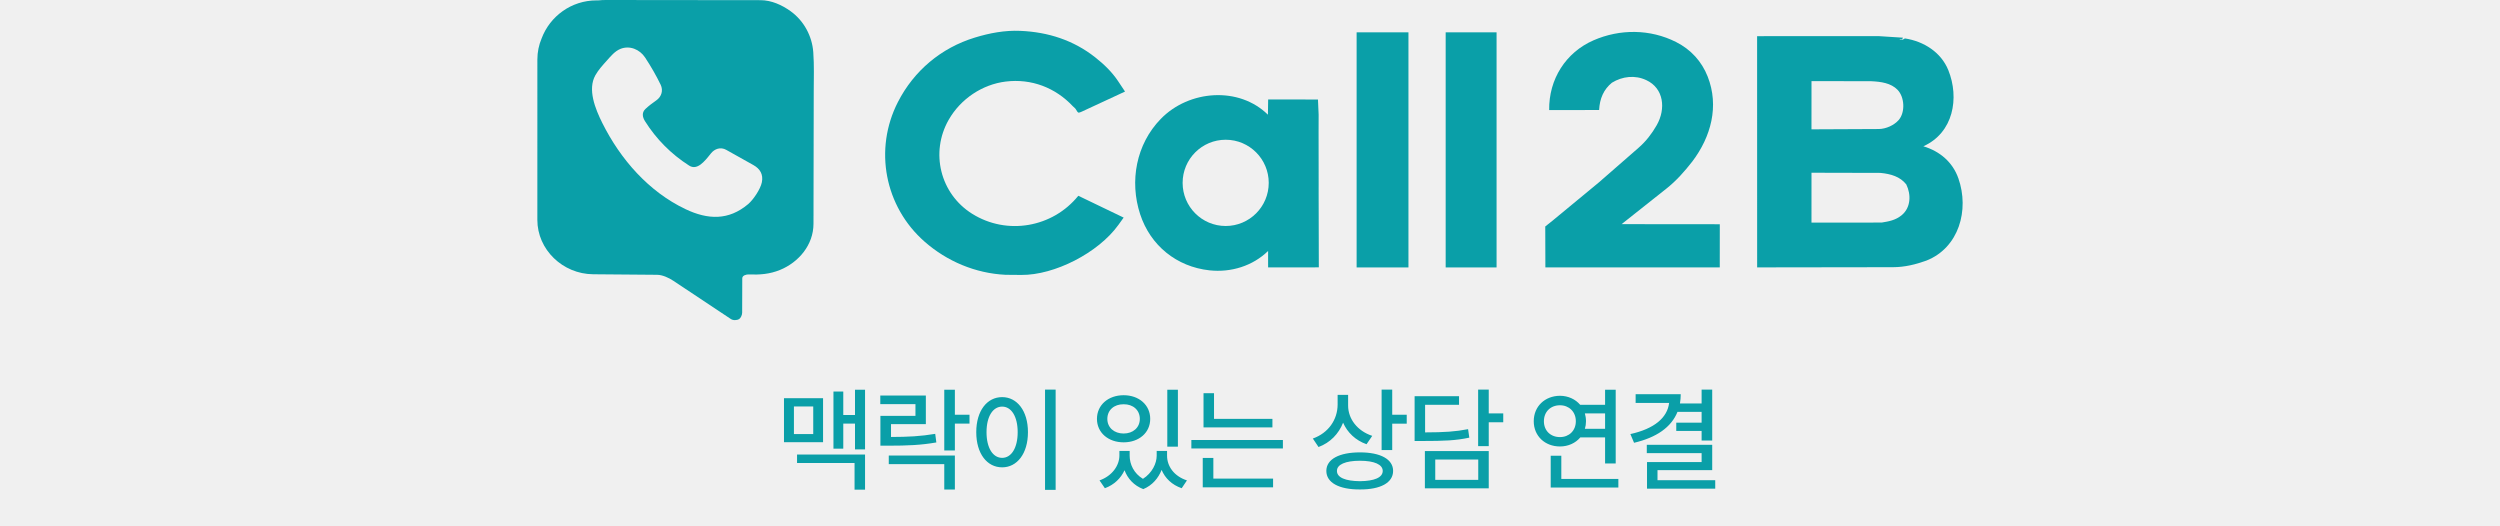
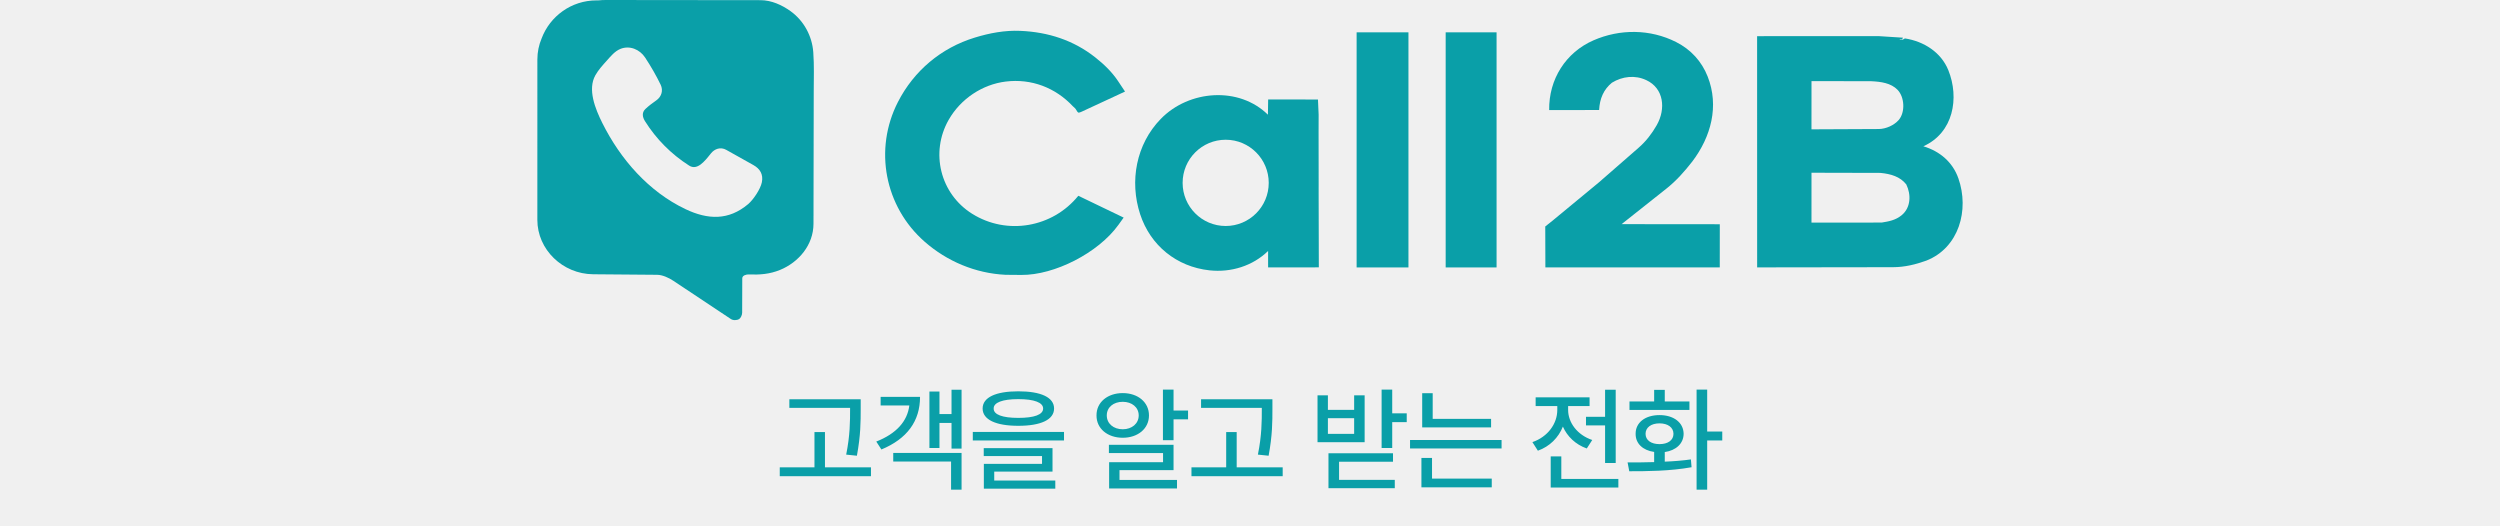
<svg xmlns="http://www.w3.org/2000/svg" width="328" height="69" viewBox="0 0 328 69" fill="none">
-   <g clip-path="url(#clip0_1138_2516)">
-     <g clip-path="url(#clip1_1138_2516)">
+   <g clip-path="url(#clip0_1182_4717)">
+     <g clip-path="url(#clip1_1182_4717)">
      <path d="M255.62 9.205C257.093 12.858 256.294 17.424 252.343 19.192C254.523 19.847 256.195 21.279 256.943 23.409C258.394 27.543 257.021 32.507 252.736 34.193C251.338 34.693 249.911 35.054 248.354 35.056L230.537 35.082L230.533 4.745L246.516 4.742L249.676 4.945C249.609 5.073 249.542 5.176 249.484 5.176H249.21C249.348 5.343 249.719 5.188 249.926 5.041C252.407 5.42 254.673 6.86 255.62 9.208V9.205ZM249.112 15.742C249.987 14.732 249.885 12.728 248.952 11.776C248.079 10.888 246.775 10.716 245.502 10.656L237.67 10.641L237.665 16.969L246.473 16.928C247.442 16.924 248.516 16.429 249.112 15.742ZM249.5 28.235C250.687 27.259 250.77 25.569 250.105 24.196C249.294 23.17 248.082 22.82 246.727 22.685L237.668 22.663L237.666 29.205L246.877 29.2C247.825 29.048 248.703 28.89 249.5 28.235Z" fill="#0A9FA8" />
      <path d="M127.559 28.055C132.105 30.897 138.092 29.867 141.475 25.685L147.423 28.548L146.736 29.504C144.106 33.169 138.348 36.112 133.996 36.072L131.921 36.054C127.964 35.857 124.251 34.286 121.314 31.712C116.067 27.115 114.629 19.599 117.805 13.389C119.9 9.292 123.469 6.282 127.9 4.929C129.845 4.336 131.818 3.96 133.871 4.048C137.51 4.205 140.831 5.269 143.685 7.518C144.848 8.435 145.893 9.44 146.712 10.673L147.603 12.013L141.945 14.639C141.823 14.695 141.633 14.774 141.536 14.783C141.419 14.794 141.265 14.554 141.199 14.415C141.105 14.215 140.921 14.112 140.76 13.941C138.484 11.513 135.332 10.282 131.937 10.702C128.912 11.075 126.049 12.944 124.465 15.722C122.033 19.99 123.331 25.412 127.558 28.056L127.559 28.055Z" fill="#0A9FA8" />
      <path d="M202.739 29.713L203.801 28.863L209.77 23.932L214.983 19.386C215.959 18.536 216.723 17.542 217.358 16.431C218.583 14.291 218.31 11.581 215.982 10.508C214.519 9.826 212.868 10.004 211.484 10.851C210.407 11.725 209.875 12.938 209.805 14.433L203.252 14.445C203.192 10.389 205.431 6.88 209.065 5.292C212.541 3.773 216.517 3.8 219.912 5.519C221.843 6.496 223.264 8.052 224.05 10.051C225.569 13.92 224.493 17.94 222.032 21.186C221 22.513 219.931 23.718 218.611 24.765L212.752 29.408L225.638 29.42L225.633 35.084H202.754L202.738 29.712L202.739 29.713Z" fill="#0A9FA8" />
      <path d="M173.004 24.934L173.029 35.078L166.376 35.084L166.374 32.928C164.365 34.886 161.517 35.778 158.678 35.468C154.372 34.999 150.926 32.209 149.585 28.097C148.172 23.765 149.063 18.926 152.285 15.609C156.009 11.776 162.567 11.319 166.352 15.05L166.381 13.053L172.918 13.055L173.004 15.04L172.998 17.354L173.007 24.231L173.004 24.935V24.934ZM166.458 23.992C166.458 20.867 163.928 18.334 160.809 18.334C157.689 18.334 155.16 20.867 155.16 23.992C155.16 27.117 157.689 29.65 160.809 29.65C163.928 29.65 166.458 27.117 166.458 23.992Z" fill="#0A9FA8" />
      <path d="M184.789 4.242H177.988V35.088H184.789V4.242Z" fill="#0A9FA8" />
      <path d="M196.35 4.242H189.672V35.088H196.35V4.242Z" fill="#0A9FA8" />
      <path d="M106.702 6.847C106.549 4.716 105.458 2.716 103.726 1.469C102.611 0.666 101.22 0.023 99.771 0.022L79.467 0C79.142 0 78.821 0.017 78.504 0.051H78.257C74.968 0.051 72.162 2.122 71.064 5.032C70.702 5.886 70.503 6.82 70.503 7.802L70.5 28.845C70.5 32.765 73.842 35.949 77.815 35.983L86.224 36.054C86.923 36.06 87.76 36.452 88.345 36.841L95.876 41.847C96.19 42.056 96.662 42.043 96.972 41.862C97.184 41.738 97.371 41.334 97.372 41.012L97.386 36.509C97.388 36.121 97.95 35.993 98.227 36.006C99.681 36.069 100.976 35.966 102.317 35.424C104.774 34.43 106.724 32.142 106.729 29.37L106.731 28.405C106.731 28.366 106.734 28.327 106.734 28.288V26.835L106.762 11.994C106.765 10.233 106.828 8.605 106.702 6.849V6.847ZM99.956 23.919C99.77 24.829 98.827 26.213 98.16 26.777C95.609 28.934 92.887 28.847 89.917 27.43C85.101 25.131 81.415 20.911 79.042 16.174C78.08 14.252 77.076 11.732 78.107 9.883C78.519 9.146 79.077 8.554 79.641 7.923C80.148 7.355 80.671 6.713 81.394 6.418C82.604 5.924 83.933 6.476 84.639 7.548C85.403 8.71 86.08 9.882 86.679 11.118C87.054 11.894 86.764 12.716 86.112 13.165C85.606 13.515 85.109 13.893 84.683 14.292C84.176 14.769 84.292 15.372 84.621 15.895C86.102 18.252 88.063 20.226 90.413 21.725C91.466 22.397 92.419 21.208 93.27 20.132C93.757 19.515 94.549 19.251 95.276 19.657L98.847 21.657C99.726 22.148 100.165 22.887 99.955 23.917L99.956 23.919Z" fill="#0A9FA8" />
    </g>
-     <path d="M113.494 51.135V58.957H112.176V55.573H110.638V58.869H109.349V51.369H110.638V54.445H112.176V51.135H113.494ZM113.494 59.631V64.245H112.117V60.744H104.573V59.631H113.494ZM107.986 52.248V58.02H102.859V52.248H107.986ZM104.163 53.332V56.95H106.697V53.332H104.163ZM121.471 51.897V55.647H116.9V57.331C119.178 57.324 120.789 57.243 122.701 56.921L122.848 58.049C120.811 58.4 119.083 58.474 116.563 58.474H115.509V54.562H120.108V53.024H115.494V51.897H121.471ZM125.279 51.135V54.416H127.198V55.573H125.279V59.103H123.888V51.135H125.279ZM125.279 59.763V64.231H123.888V60.891H116.607V59.763H125.279ZM138.5 51.12V64.274H137.108V51.12H138.5ZM131.483 52.102C133.431 52.102 134.867 53.889 134.867 56.701C134.867 59.528 133.431 61.315 131.483 61.315C129.506 61.315 128.085 59.528 128.085 56.701C128.085 53.889 129.506 52.102 131.483 52.102ZM131.483 53.347C130.267 53.347 129.432 54.636 129.432 56.701C129.432 58.781 130.267 60.07 131.483 60.07C132.684 60.07 133.519 58.781 133.519 56.701C133.519 54.636 132.684 53.347 131.483 53.347ZM148.212 59.792C148.212 60.92 148.769 62.114 149.955 62.824C151.164 62.055 151.757 60.795 151.757 59.792V59.162H153.119V59.792C153.119 61.154 154.013 62.473 155.727 63.029L155.038 64.055C153.742 63.608 152.863 62.736 152.402 61.652C151.984 62.714 151.2 63.674 149.999 64.172C148.74 63.696 147.941 62.766 147.538 61.696C147.062 62.729 146.198 63.601 144.96 64.055L144.257 63.029C145.942 62.429 146.85 61.066 146.865 59.792V59.162H148.212V59.792ZM154.54 51.135V58.605H153.149V51.135H154.54ZM147.421 51.852C149.428 51.852 150.908 53.127 150.908 54.958C150.908 56.774 149.428 58.034 147.421 58.034C145.414 58.034 143.92 56.774 143.92 54.958C143.92 53.127 145.414 51.852 147.421 51.852ZM147.421 53.039C146.176 53.024 145.283 53.801 145.283 54.958C145.283 56.101 146.176 56.877 147.421 56.877C148.652 56.877 149.545 56.101 149.545 54.958C149.545 53.801 148.652 53.024 147.421 53.039ZM166.941 54.958V56.071H157.902V51.589H159.279V54.958H166.941ZM168.317 57.727V58.84H156.306V57.727H168.317ZM167.028 62.795V63.938H157.8V60.085H159.191V62.795H167.028ZM176.873 53.215C176.873 54.943 178.074 56.54 180.037 57.185L179.29 58.283C177.854 57.778 176.778 56.752 176.214 55.456C175.635 56.928 174.522 58.078 172.991 58.649L172.244 57.536C174.295 56.804 175.481 55.06 175.496 53.098V51.809H176.873V53.215ZM182.659 51.12V54.416H184.563V55.588H182.659V59.045H181.267V51.12H182.659ZM178.425 59.352C181.121 59.352 182.776 60.246 182.776 61.784C182.776 63.337 181.121 64.231 178.425 64.216C175.701 64.231 174.016 63.337 174.016 61.784C174.016 60.246 175.701 59.352 178.425 59.352ZM178.425 60.451C176.521 60.451 175.393 60.949 175.408 61.784C175.393 62.648 176.521 63.117 178.425 63.132C180.315 63.117 181.414 62.648 181.414 61.784C181.414 60.949 180.315 60.451 178.425 60.451ZM195.323 51.12V54.24H197.227V55.398H195.323V58.532H193.931V51.12H195.323ZM191.426 51.984V53.112H186.973V56.73C189.529 56.723 190.972 56.628 192.613 56.306L192.774 57.419C191.001 57.8 189.449 57.858 186.636 57.858H185.596V51.984H191.426ZM195.323 59.177V64.069H186.944V59.177H195.323ZM188.306 60.29V62.956H193.946V60.29H188.306ZM211.979 51.135V60.803H210.587V57.39H207.335C206.712 58.129 205.76 58.576 204.669 58.576C202.691 58.576 201.227 57.199 201.227 55.266C201.227 53.317 202.691 51.94 204.669 51.926C205.753 51.933 206.698 52.38 207.32 53.112H210.587V51.135H211.979ZM212.33 62.839V63.967H203.453V59.792H204.845V62.839H212.33ZM204.669 53.171C203.439 53.171 202.56 54.02 202.56 55.266C202.56 56.511 203.439 57.346 204.669 57.346C205.856 57.346 206.749 56.511 206.749 55.266C206.749 54.02 205.856 53.171 204.669 53.171ZM207.936 54.24C208.024 54.555 208.082 54.899 208.082 55.266C208.082 55.617 208.031 55.954 207.936 56.262H210.587V54.24H207.936ZM224.642 51.12V57.8H223.251V56.54H219.926V55.456H223.251V54.035H220.087C219.274 56.071 217.296 57.412 214.389 58.093L213.905 56.95C217.055 56.254 218.761 54.797 218.988 52.863H214.594V51.721H220.512C220.512 52.145 220.475 52.548 220.409 52.937H223.251V51.12H224.642ZM224.642 58.356V61.682H217.465V63H225.038V64.113H216.088V60.627H223.251V59.455H216.059V58.356H224.642Z" fill="#0A9FA8" />
+     <path d="M112.923 52.38V53.669C112.923 55.295 112.923 57.111 112.425 59.792L111.019 59.645C111.531 57.111 111.531 55.251 111.531 53.669V53.508H103.563V52.38H112.923ZM114.271 61.315V62.473H102.303V61.315H106.858V56.687H108.235V61.315H114.271ZM126.158 51.135V58.855H124.84V55.485H123.258V58.781H121.939V51.369H123.258V54.328H124.84V51.135H126.158ZM126.158 59.426V64.245H124.781V60.554H117.193V59.426H126.158ZM120.709 52.072C120.709 55.266 118.995 57.58 115.641 58.972L114.967 57.932C117.618 56.892 119.054 55.258 119.303 53.2H115.538V52.072H120.709ZM133.607 51.34C136.566 51.34 138.295 52.131 138.295 53.596C138.295 55.06 136.566 55.866 133.607 55.866C130.648 55.866 128.92 55.06 128.92 53.596C128.92 52.131 130.648 51.34 133.607 51.34ZM133.607 52.365C131.512 52.365 130.355 52.819 130.37 53.596C130.355 54.401 131.512 54.826 133.607 54.826C135.702 54.826 136.859 54.401 136.859 53.596C136.859 52.819 135.702 52.365 133.607 52.365ZM139.598 56.672V57.785H127.631V56.672H139.598ZM138.09 58.796V61.872H130.443V63.044H138.456V64.113H129.081V60.861H136.713V59.836H129.066V58.796H138.09ZM153.969 51.12V53.859H155.873V55.017H153.969V57.756H152.577V51.12H153.969ZM153.969 58.356V61.682H146.879V62.971H154.423V64.084H145.517V60.642H152.592V59.44H145.488V58.356H153.969ZM147.304 51.574C149.296 51.574 150.746 52.775 150.746 54.504C150.746 56.232 149.296 57.434 147.304 57.434C145.312 57.434 143.847 56.232 143.862 54.504C143.847 52.775 145.312 51.574 147.304 51.574ZM147.304 52.717C146.088 52.717 145.209 53.435 145.209 54.504C145.209 55.573 146.088 56.32 147.304 56.32C148.505 56.32 149.399 55.573 149.399 54.504C149.399 53.435 148.505 52.717 147.304 52.717ZM166.941 52.38V53.669C166.941 55.295 166.941 57.111 166.442 59.792L165.036 59.645C165.549 57.111 165.549 55.251 165.549 53.669V53.508H157.58V52.38H166.941ZM168.288 61.315V62.473H156.32V61.315H160.876V56.687H162.253V61.315H168.288ZM182.659 51.12V54.226H184.563V55.383H182.659V58.781H181.267V51.12H182.659ZM174.221 51.867V53.772H177.664V51.867H179.041V58.02H172.859V51.867H174.221ZM174.221 56.921H177.664V54.87H174.221V56.921ZM182.761 59.47V60.583H175.686V62.956H182.996V64.055H174.295V59.47H182.761ZM195.63 54.958V56.071H186.592V51.589H187.969V54.958H195.63ZM197.007 57.727V58.84H184.996V57.727H197.007ZM195.718 62.795V63.938H186.49V60.085H187.881V62.795H195.718ZM211.979 51.135V60.744H210.587V55.808H208.082V54.68H210.587V51.135H211.979ZM212.33 62.839V63.967H203.453V59.88H204.845V62.839H212.33ZM205.738 53.786C205.738 55.427 206.925 57.067 208.902 57.727L208.185 58.84C206.712 58.32 205.621 57.265 205.05 55.969C204.479 57.412 203.329 58.576 201.769 59.133L201.051 58.005C203.072 57.316 204.317 55.588 204.317 53.786V53.273H201.476V52.131H208.551V53.273H205.738V53.786ZM223.983 51.12V56.613H225.961V57.785H223.983V64.245H222.592V51.12H223.983ZM213.539 60.671C214.572 60.671 215.773 60.671 217.025 60.627V59.294C215.546 59.089 214.579 58.195 214.594 56.921C214.579 55.441 215.853 54.46 217.728 54.46C219.589 54.46 220.878 55.441 220.892 56.921C220.878 58.195 219.896 59.096 218.417 59.309V60.568C219.581 60.524 220.753 60.429 221.845 60.275L221.933 61.301C219.091 61.813 216.015 61.828 213.759 61.828L213.539 60.671ZM221.654 52.673V53.786H213.788V52.673H217.025V51.149H218.417V52.673H221.654ZM217.728 55.544C216.63 55.544 215.897 56.086 215.897 56.921C215.897 57.756 216.63 58.269 217.728 58.269C218.827 58.269 219.559 57.756 219.559 56.921C219.559 56.086 218.827 55.544 217.728 55.544Z" fill="#0A9FA8" />
  </g>
  <defs>
-     <clipPath id="clip0_1138_2516">
+     <clipPath id="clip0_1182_4717">
      <rect width="328" height="69" fill="white" />
    </clipPath>
-     <clipPath id="clip1_1138_2516">
+     <clipPath id="clip1_1182_4717">
      <rect width="187" height="42" fill="white" transform="translate(70.5)" />
    </clipPath>
  </defs>
</svg>
